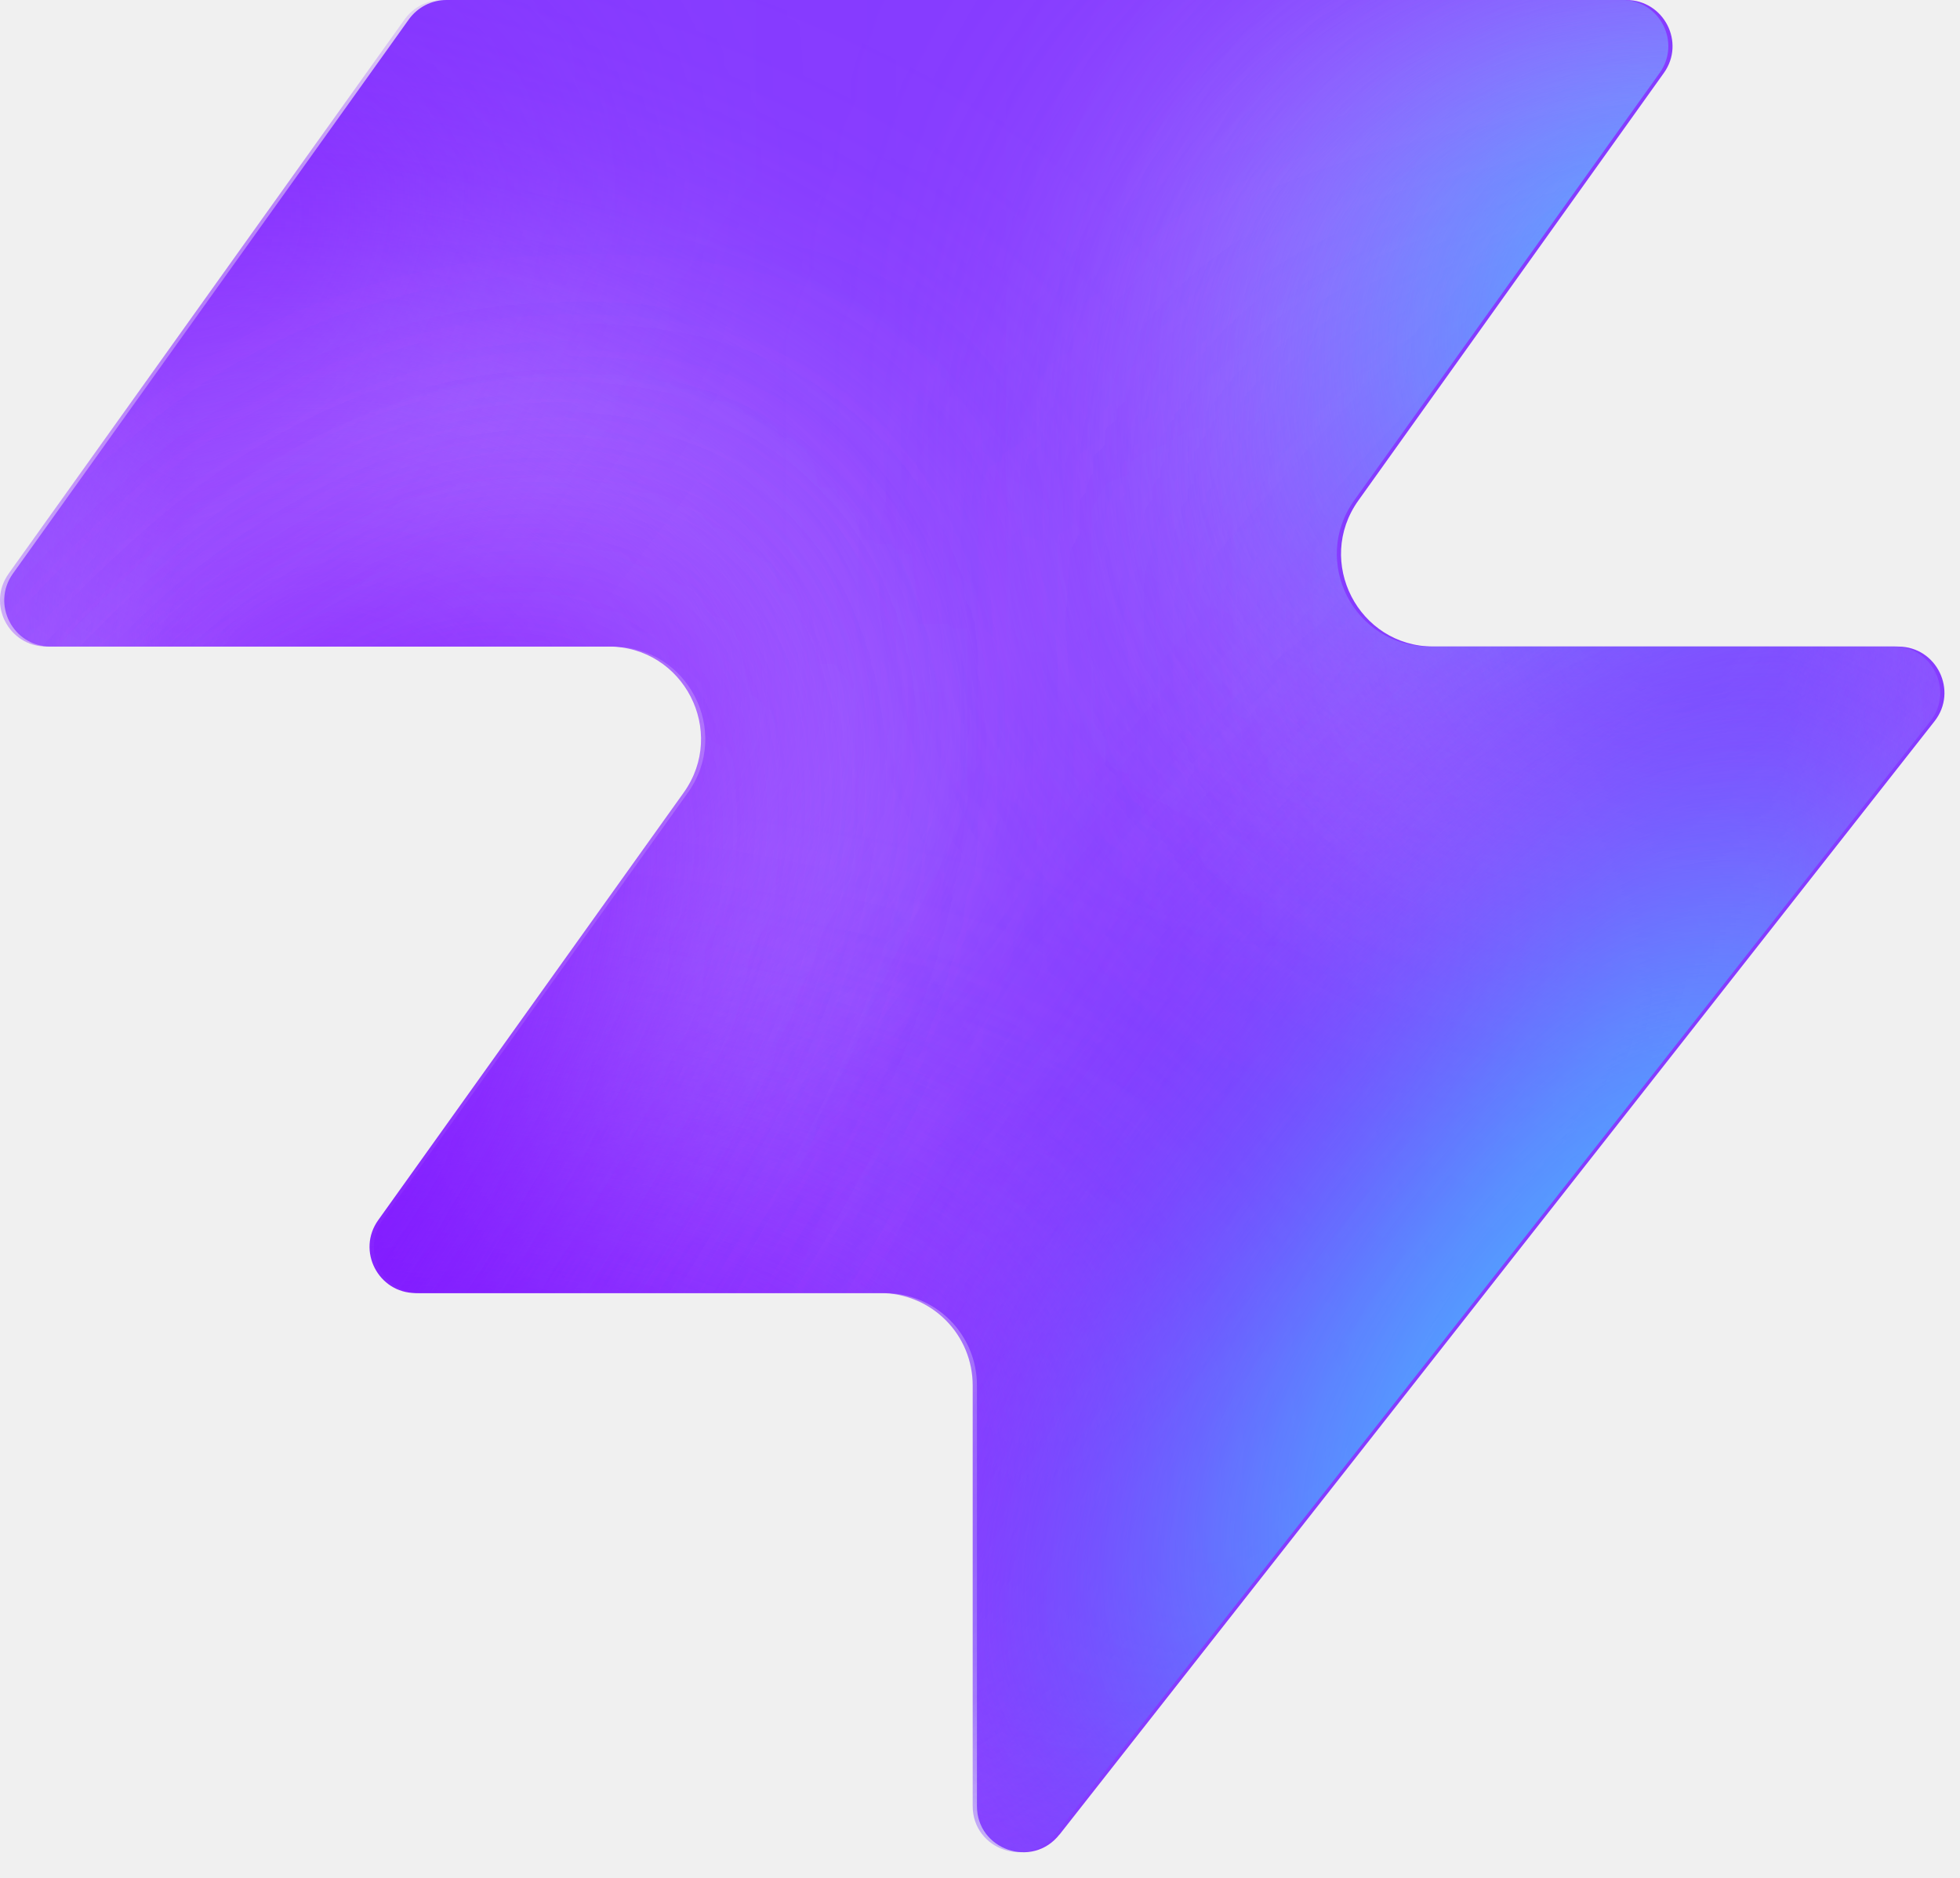
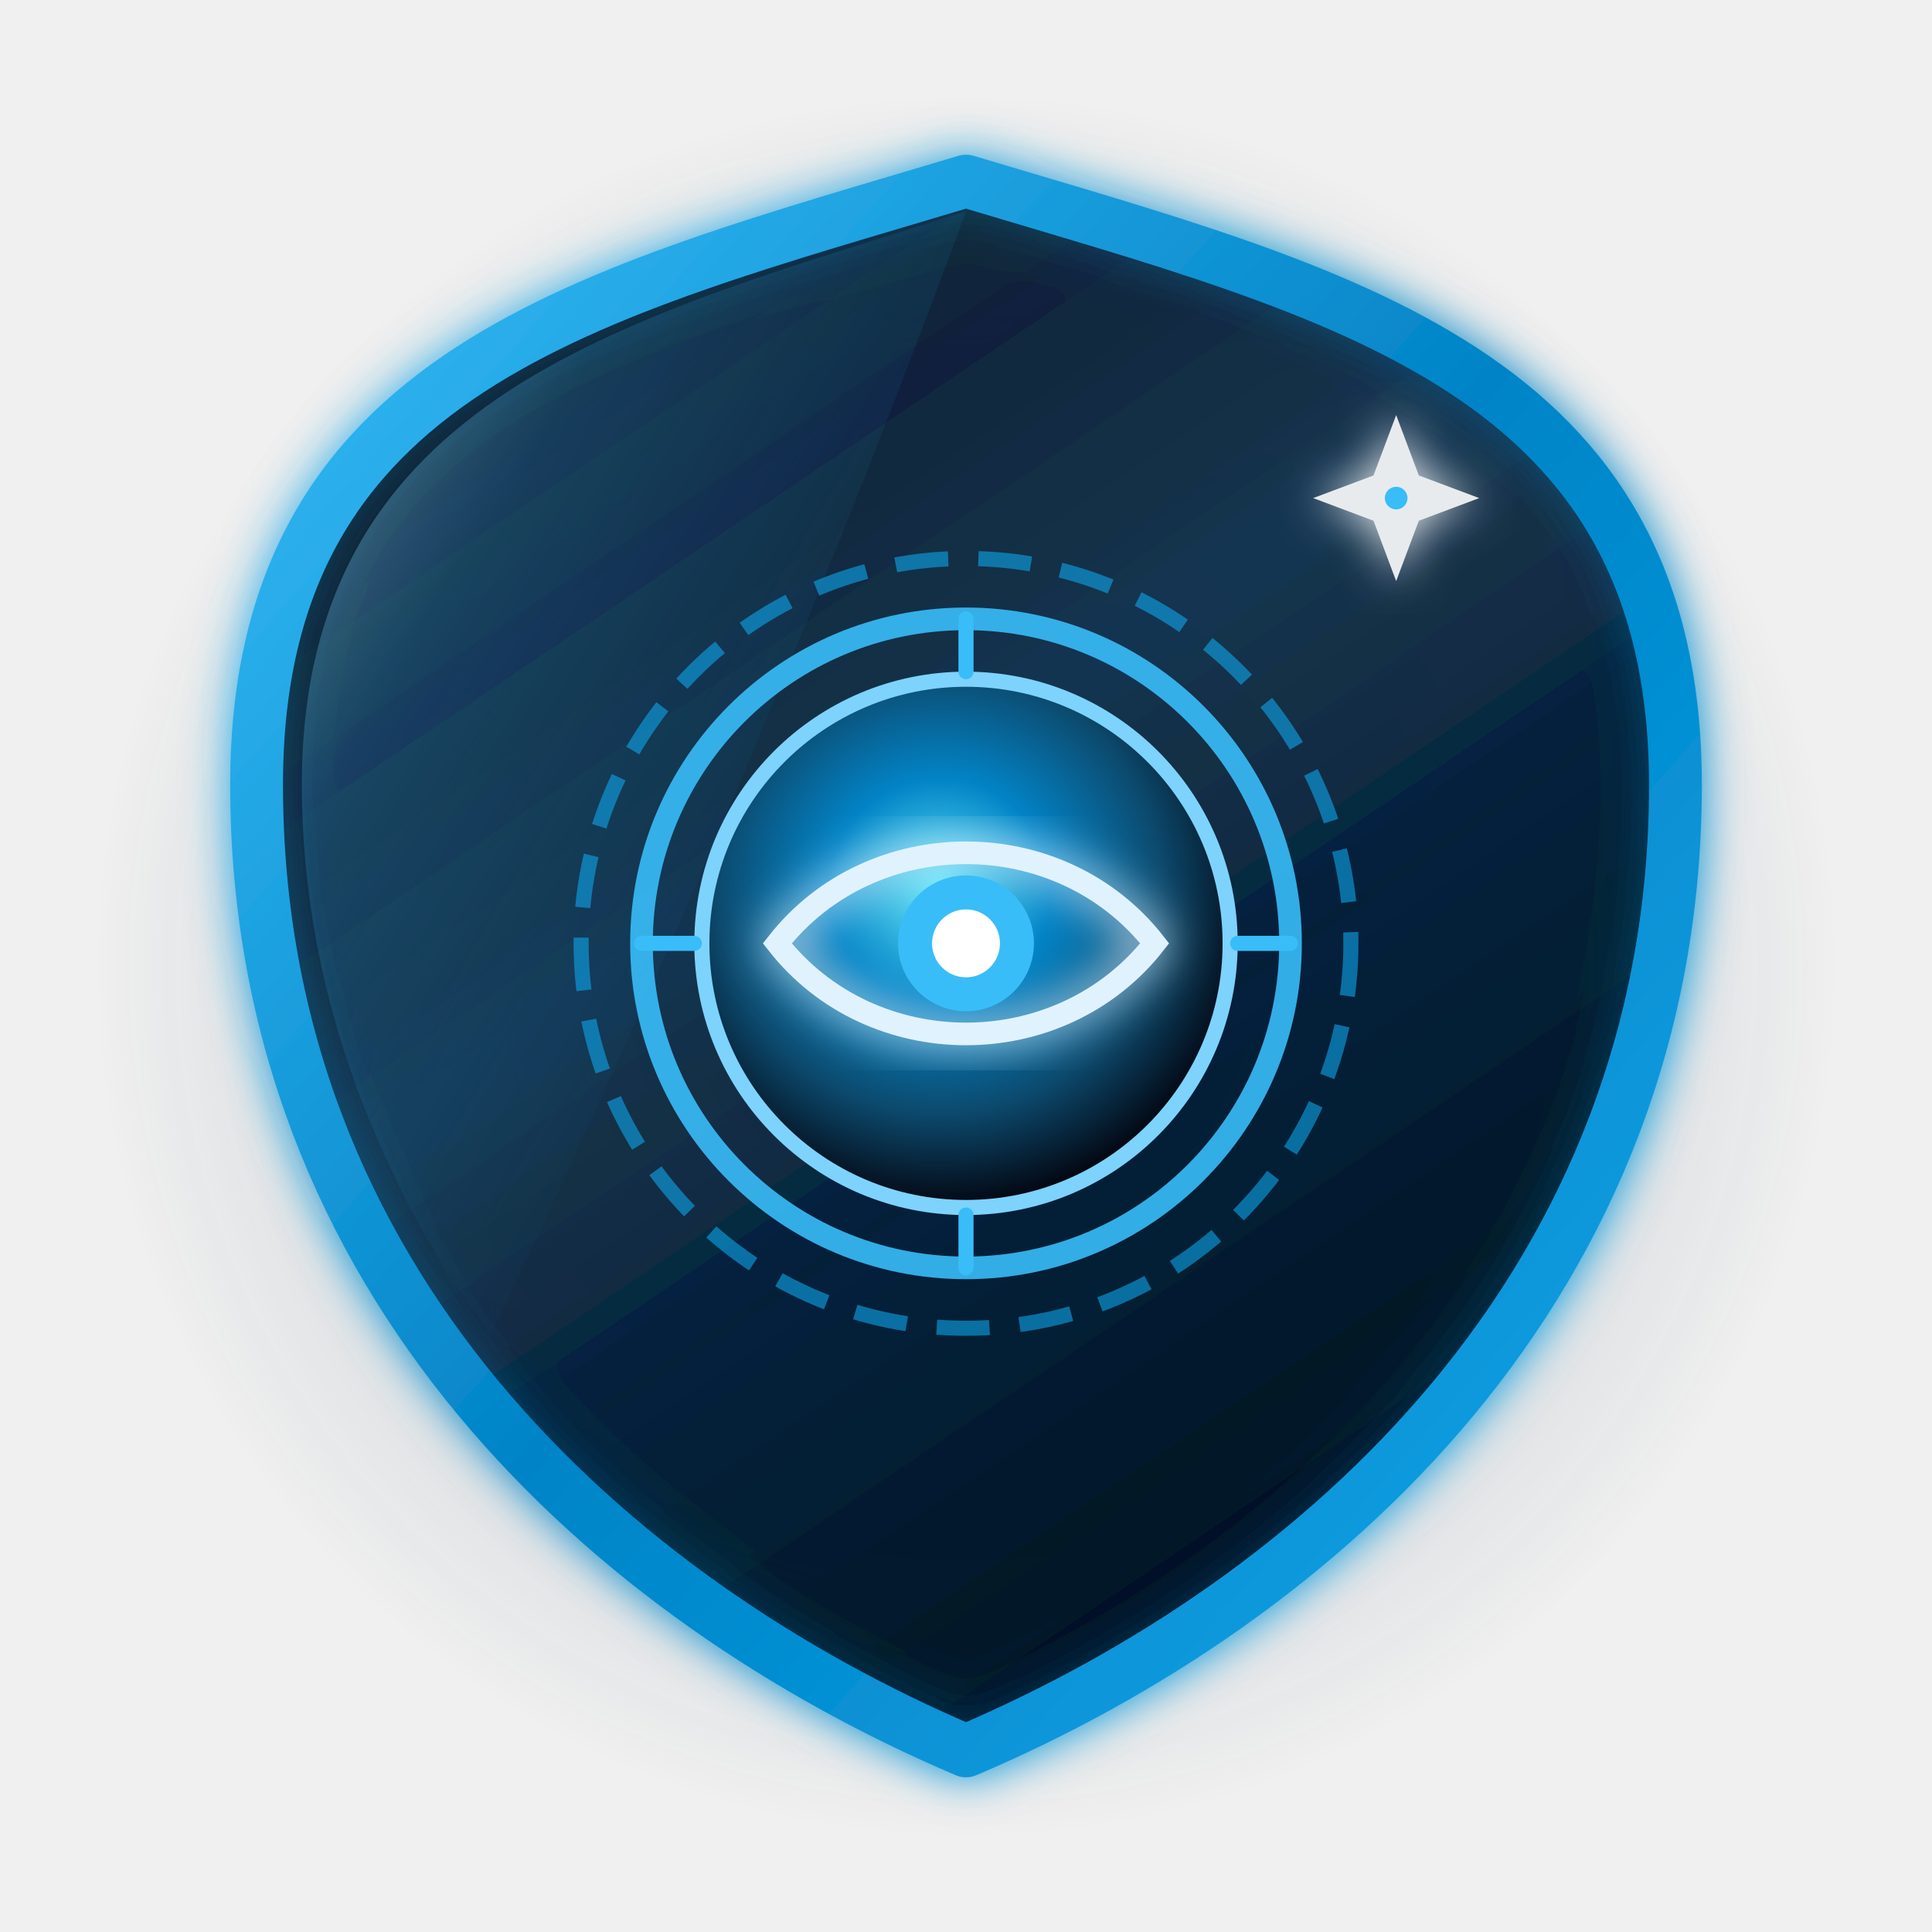
- <svg xmlns="http://www.w3.org/2000/svg" width="48" height="46" fill="none" viewBox="0 0 48 46">
-   <path fill="#863bff" d="M25.946 44.938c-.664.845-2.021.375-2.021-.698V33.937a2.26 2.26 0 0 0-2.262-2.262H10.287c-.92 0-1.456-1.04-.92-1.788l7.48-10.471c1.07-1.497 0-3.578-1.842-3.578H1.237c-.92 0-1.456-1.04-.92-1.788L10.013.474c.214-.297.556-.474.92-.474h28.894c.92 0 1.456 1.04.92 1.788l-7.48 10.471c-1.07 1.498 0 3.579 1.842 3.579h11.377c.943 0 1.473 1.088.89 1.83L25.947 44.94z" style="fill:#863bff;fill:color(display-p3 .525 .23 1);fill-opacity:1" />
-   <mask id="a" width="48" height="46" x="0" y="0" maskUnits="userSpaceOnUse" style="mask-type:alpha">
-     <path fill="#000" d="M25.842 44.938c-.664.844-2.021.375-2.021-.698V33.937a2.26 2.26 0 0 0-2.262-2.262H10.183c-.92 0-1.456-1.04-.92-1.788l7.48-10.471c1.07-1.498 0-3.579-1.842-3.579H1.133c-.92 0-1.456-1.04-.92-1.787L9.91.473c.214-.297.556-.474.92-.474h28.894c.92 0 1.456 1.04.92 1.788l-7.48 10.471c-1.07 1.498 0 3.578 1.842 3.578h11.377c.943 0 1.473 1.088.89 1.832L25.843 44.94z" style="fill:#000;fill-opacity:1" />
-   </mask>
-   <g mask="url(#a)">
-     <g filter="url(#b)">
-       <ellipse cx="5.508" cy="14.704" fill="#ede6ff" rx="5.508" ry="14.704" style="fill:#ede6ff;fill:color(display-p3 .927 .903 1);fill-opacity:1" transform="matrix(.00324 1 1 -.00324 -4.47 31.516)" />
-     </g>
-     <g filter="url(#c)">
-       <ellipse cx="10.399" cy="29.851" fill="#ede6ff" rx="10.399" ry="29.851" style="fill:#ede6ff;fill:color(display-p3 .927 .903 1);fill-opacity:1" transform="matrix(.00324 1 1 -.00324 -39.328 7.883)" />
-     </g>
-     <g filter="url(#d)">
-       <ellipse cx="5.508" cy="30.487" fill="#7e14ff" rx="5.508" ry="30.487" style="fill:#7e14ff;fill:color(display-p3 .492 .077 1);fill-opacity:1" transform="rotate(89.814 -25.913 -14.639)scale(1 -1)" />
-     </g>
-     <g filter="url(#e)">
-       <ellipse cx="5.508" cy="30.599" fill="#7e14ff" rx="5.508" ry="30.599" style="fill:#7e14ff;fill:color(display-p3 .492 .077 1);fill-opacity:1" transform="rotate(89.814 -32.644 -3.334)scale(1 -1)" />
-     </g>
-     <g filter="url(#f)">
-       <ellipse cx="5.508" cy="30.599" fill="#7e14ff" rx="5.508" ry="30.599" style="fill:#7e14ff;fill:color(display-p3 .492 .077 1);fill-opacity:1" transform="matrix(.00324 1 1 -.00324 -34.34 30.47)" />
-     </g>
-     <g filter="url(#g)">
-       <ellipse cx="14.072" cy="22.078" fill="#ede6ff" rx="14.072" ry="22.078" style="fill:#ede6ff;fill:color(display-p3 .927 .903 1);fill-opacity:1" transform="rotate(93.35 24.506 48.493)scale(-1 1)" />
-     </g>
-     <g filter="url(#h)">
-       <ellipse cx="3.47" cy="21.501" fill="#7e14ff" rx="3.47" ry="21.501" style="fill:#7e14ff;fill:color(display-p3 .492 .077 1);fill-opacity:1" transform="rotate(89.009 28.708 47.59)scale(-1 1)" />
-     </g>
-     <g filter="url(#i)">
-       <ellipse cx="3.47" cy="21.501" fill="#7e14ff" rx="3.47" ry="21.501" style="fill:#7e14ff;fill:color(display-p3 .492 .077 1);fill-opacity:1" transform="rotate(89.009 28.708 47.59)scale(-1 1)" />
-     </g>
-     <g filter="url(#j)">
-       <ellipse cx=".387" cy="8.972" fill="#7e14ff" rx="4.407" ry="29.108" style="fill:#7e14ff;fill:color(display-p3 .492 .077 1);fill-opacity:1" transform="rotate(39.51 .387 8.972)" />
-     </g>
-     <g filter="url(#k)">
-       <ellipse cx="47.523" cy="-6.092" fill="#7e14ff" rx="4.407" ry="29.108" style="fill:#7e14ff;fill:color(display-p3 .492 .077 1);fill-opacity:1" transform="rotate(37.892 47.523 -6.092)" />
-     </g>
-     <g filter="url(#l)">
-       <ellipse cx="41.412" cy="6.333" fill="#47bfff" rx="5.971" ry="9.665" style="fill:#47bfff;fill:color(display-p3 .28 .748 1);fill-opacity:1" transform="rotate(37.892 41.412 6.333)" />
-     </g>
-     <g filter="url(#m)">
-       <ellipse cx="-1.879" cy="38.332" fill="#7e14ff" rx="4.407" ry="29.108" style="fill:#7e14ff;fill:color(display-p3 .492 .077 1);fill-opacity:1" transform="rotate(37.892 -1.88 38.332)" />
-     </g>
-     <g filter="url(#n)">
-       <ellipse cx="-1.879" cy="38.332" fill="#7e14ff" rx="4.407" ry="29.108" style="fill:#7e14ff;fill:color(display-p3 .492 .077 1);fill-opacity:1" transform="rotate(37.892 -1.88 38.332)" />
-     </g>
-     <g filter="url(#o)">
-       <ellipse cx="35.651" cy="29.907" fill="#7e14ff" rx="4.407" ry="29.108" style="fill:#7e14ff;fill:color(display-p3 .492 .077 1);fill-opacity:1" transform="rotate(37.892 35.651 29.907)" />
-     </g>
-     <g filter="url(#p)">
-       <ellipse cx="38.418" cy="32.4" fill="#47bfff" rx="5.971" ry="15.297" style="fill:#47bfff;fill:color(display-p3 .28 .748 1);fill-opacity:1" transform="rotate(37.892 38.418 32.4)" />
-     </g>
-   </g>
+ <svg xmlns="http://www.w3.org/2000/svg" viewBox="0 0 512 512" width="100%" height="100%">
  <defs>
-     <filter id="b" width="60.045" height="41.654" x="-19.77" y="16.149" color-interpolation-filters="sRGB" filterUnits="userSpaceOnUse">
-       <feFlood flood-opacity="0" result="BackgroundImageFix" />
-       <feBlend in="SourceGraphic" in2="BackgroundImageFix" result="shape" />
-       <feGaussianBlur result="effect1_foregroundBlur_2002_17158" stdDeviation="7.659" />
-     </filter>
-     <filter id="c" width="90.34" height="51.437" x="-54.613" y="-7.533" color-interpolation-filters="sRGB" filterUnits="userSpaceOnUse">
-       <feFlood flood-opacity="0" result="BackgroundImageFix" />
-       <feBlend in="SourceGraphic" in2="BackgroundImageFix" result="shape" />
-       <feGaussianBlur result="effect1_foregroundBlur_2002_17158" stdDeviation="7.659" />
-     </filter>
-     <filter id="d" width="79.355" height="29.4" x="-49.64" y="2.03" color-interpolation-filters="sRGB" filterUnits="userSpaceOnUse">
-       <feFlood flood-opacity="0" result="BackgroundImageFix" />
-       <feBlend in="SourceGraphic" in2="BackgroundImageFix" result="shape" />
-       <feGaussianBlur result="effect1_foregroundBlur_2002_17158" stdDeviation="4.596" />
-     </filter>
-     <filter id="e" width="79.579" height="29.4" x="-45.045" y="20.029" color-interpolation-filters="sRGB" filterUnits="userSpaceOnUse">
-       <feFlood flood-opacity="0" result="BackgroundImageFix" />
-       <feBlend in="SourceGraphic" in2="BackgroundImageFix" result="shape" />
-       <feGaussianBlur result="effect1_foregroundBlur_2002_17158" stdDeviation="4.596" />
-     </filter>
-     <filter id="f" width="79.579" height="29.4" x="-43.513" y="21.178" color-interpolation-filters="sRGB" filterUnits="userSpaceOnUse">
-       <feFlood flood-opacity="0" result="BackgroundImageFix" />
-       <feBlend in="SourceGraphic" in2="BackgroundImageFix" result="shape" />
-       <feGaussianBlur result="effect1_foregroundBlur_2002_17158" stdDeviation="4.596" />
-     </filter>
-     <filter id="g" width="74.749" height="58.852" x="15.756" y="-17.901" color-interpolation-filters="sRGB" filterUnits="userSpaceOnUse">
-       <feFlood flood-opacity="0" result="BackgroundImageFix" />
-       <feBlend in="SourceGraphic" in2="BackgroundImageFix" result="shape" />
-       <feGaussianBlur result="effect1_foregroundBlur_2002_17158" stdDeviation="7.659" />
-     </filter>
-     <filter id="h" width="61.377" height="25.362" x="23.548" y="2.284" color-interpolation-filters="sRGB" filterUnits="userSpaceOnUse">
-       <feFlood flood-opacity="0" result="BackgroundImageFix" />
-       <feBlend in="SourceGraphic" in2="BackgroundImageFix" result="shape" />
-       <feGaussianBlur result="effect1_foregroundBlur_2002_17158" stdDeviation="4.596" />
-     </filter>
-     <filter id="i" width="61.377" height="25.362" x="23.548" y="2.284" color-interpolation-filters="sRGB" filterUnits="userSpaceOnUse">
-       <feFlood flood-opacity="0" result="BackgroundImageFix" />
-       <feBlend in="SourceGraphic" in2="BackgroundImageFix" result="shape" />
-       <feGaussianBlur result="effect1_foregroundBlur_2002_17158" stdDeviation="4.596" />
-     </filter>
-     <filter id="j" width="56.045" height="63.649" x="-27.636" y="-22.853" color-interpolation-filters="sRGB" filterUnits="userSpaceOnUse">
-       <feFlood flood-opacity="0" result="BackgroundImageFix" />
-       <feBlend in="SourceGraphic" in2="BackgroundImageFix" result="shape" />
-       <feGaussianBlur result="effect1_foregroundBlur_2002_17158" stdDeviation="4.596" />
-     </filter>
-     <filter id="k" width="54.814" height="64.646" x="20.116" y="-38.415" color-interpolation-filters="sRGB" filterUnits="userSpaceOnUse">
-       <feFlood flood-opacity="0" result="BackgroundImageFix" />
-       <feBlend in="SourceGraphic" in2="BackgroundImageFix" result="shape" />
-       <feGaussianBlur result="effect1_foregroundBlur_2002_17158" stdDeviation="4.596" />
-     </filter>
-     <filter id="l" width="33.541" height="35.313" x="24.641" y="-11.323" color-interpolation-filters="sRGB" filterUnits="userSpaceOnUse">
-       <feFlood flood-opacity="0" result="BackgroundImageFix" />
-       <feBlend in="SourceGraphic" in2="BackgroundImageFix" result="shape" />
-       <feGaussianBlur result="effect1_foregroundBlur_2002_17158" stdDeviation="4.596" />
-     </filter>
-     <filter id="m" width="54.814" height="64.646" x="-29.286" y="6.009" color-interpolation-filters="sRGB" filterUnits="userSpaceOnUse">
-       <feFlood flood-opacity="0" result="BackgroundImageFix" />
-       <feBlend in="SourceGraphic" in2="BackgroundImageFix" result="shape" />
-       <feGaussianBlur result="effect1_foregroundBlur_2002_17158" stdDeviation="4.596" />
-     </filter>
-     <filter id="n" width="54.814" height="64.646" x="-29.286" y="6.009" color-interpolation-filters="sRGB" filterUnits="userSpaceOnUse">
-       <feFlood flood-opacity="0" result="BackgroundImageFix" />
-       <feBlend in="SourceGraphic" in2="BackgroundImageFix" result="shape" />
-       <feGaussianBlur result="effect1_foregroundBlur_2002_17158" stdDeviation="4.596" />
-     </filter>
-     <filter id="o" width="54.814" height="64.646" x="8.244" y="-2.416" color-interpolation-filters="sRGB" filterUnits="userSpaceOnUse">
-       <feFlood flood-opacity="0" result="BackgroundImageFix" />
-       <feBlend in="SourceGraphic" in2="BackgroundImageFix" result="shape" />
-       <feGaussianBlur result="effect1_foregroundBlur_2002_17158" stdDeviation="4.596" />
-     </filter>
-     <filter id="p" width="39.409" height="43.623" x="18.713" y="10.588" color-interpolation-filters="sRGB" filterUnits="userSpaceOnUse">
-       <feFlood flood-opacity="0" result="BackgroundImageFix" />
-       <feBlend in="SourceGraphic" in2="BackgroundImageFix" result="shape" />
-       <feGaussianBlur result="effect1_foregroundBlur_2002_17158" stdDeviation="4.596" />
+     <radialGradient id="bgGlow" cx="50%" cy="50%" r="50%">
+       <stop offset="0%" stop-color="#0284c7" stop-opacity="0.4" />
+       <stop offset="60%" stop-color="#0369a1" stop-opacity="0.15" />
+       <stop offset="100%" stop-color="#0f172a" stop-opacity="0" />
+     </radialGradient>
+     <linearGradient id="shieldBorder" x1="0%" y1="0%" x2="100%" y2="100%">
+       <stop offset="0%" stop-color="#38bdf8" />
+       <stop offset="50%" stop-color="#0284c7" />
+       <stop offset="100%" stop-color="#0ea5e9" />
+     </linearGradient>
+     <linearGradient id="shieldGlass" x1="20%" y1="0%" x2="80%" y2="100%">
+       <stop offset="0%" stop-color="#0f172a" stop-opacity="0.95" />
+       <stop offset="40%" stop-color="#082f49" stop-opacity="0.8" />
+       <stop offset="100%" stop-color="#020617" stop-opacity="0.95" />
+     </linearGradient>
+     <linearGradient id="specularHighlight" x1="0%" y1="0%" x2="70%" y2="70%">
+       <stop offset="0%" stop-color="#ffffff" stop-opacity="0.55" />
+       <stop offset="40%" stop-color="#38bdf8" stop-opacity="0.2" />
+       <stop offset="100%" stop-color="#0284c7" stop-opacity="0" />
+     </linearGradient>
+     <radialGradient id="lensCore" cx="45%" cy="40%" r="60%">
+       <stop offset="0%" stop-color="#67e8f9" />
+       <stop offset="35%" stop-color="#0284c7" />
+       <stop offset="70%" stop-color="#0c4a6e" />
+       <stop offset="100%" stop-color="#030712" />
+     </radialGradient>
+     <filter id="softGlow" x="-20%" y="-20%" width="140%" height="140%">
+       <feGaussianBlur stdDeviation="6" result="blur" />
+       <feComposite in="SourceGraphic" in2="blur" operator="over" />
    </filter>
  </defs>
+   <circle cx="256" cy="256" r="230" fill="url(#bgGlow)" />
+   <path d="M 256 48            C 356 78, 444 98, 444 208            C 444 340, 350 424, 256 464            C 162 424, 68 340, 68 208            C 68 98, 156 78, 256 48 Z" fill="url(#shieldGlass)" stroke="url(#shieldBorder)" stroke-width="14" stroke-linejoin="round" filter="url(#softGlow)" />
+   <path d="M 256 56            C 168 84, 80 104, 80 208            C 80 260, 98 310, 130 354            C 170 270, 214 170, 256 56 Z" fill="url(#specularHighlight)" />
+   <g transform="translate(256, 250)">
+     <circle cx="0" cy="0" r="102" fill="none" stroke="#0ea5e9" stroke-width="4" stroke-dasharray="14 8" opacity="0.6" />
+     <circle cx="0" cy="0" r="86" fill="none" stroke="#38bdf8" stroke-width="6" opacity="0.9" />
+     <circle cx="0" cy="0" r="70" fill="url(#lensCore)" stroke="#7dd3fc" stroke-width="4" />
+     <path d="M -50 0 C -25 -32, 25 -32, 50 0 C 25 32, -25 32, -50 0 Z" fill="none" stroke="#e0f2fe" stroke-width="6" filter="url(#softGlow)" />
+     <circle cx="0" cy="0" r="18" fill="#38bdf8" />
+     <circle cx="0" cy="0" r="9" fill="#ffffff" />
+     <line x1="-86" y1="0" x2="-72" y2="0" stroke="#38bdf8" stroke-width="4" stroke-linecap="round" />
+     <line x1="72" y1="0" x2="86" y2="0" stroke="#38bdf8" stroke-width="4" stroke-linecap="round" />
+     <line x1="0" y1="-86" x2="0" y2="-72" stroke="#38bdf8" stroke-width="4" stroke-linecap="round" />
+     <line x1="0" y1="72" x2="0" y2="86" stroke="#38bdf8" stroke-width="4" stroke-linecap="round" />
+   </g>
+   <polygon points="370,110 376,126 392,132 376,138 370,154 364,138 348,132 364,126" fill="#ffffff" filter="url(#softGlow)" opacity="0.9" />
+   <circle cx="370" cy="132" r="3" fill="#38bdf8" />
</svg>
